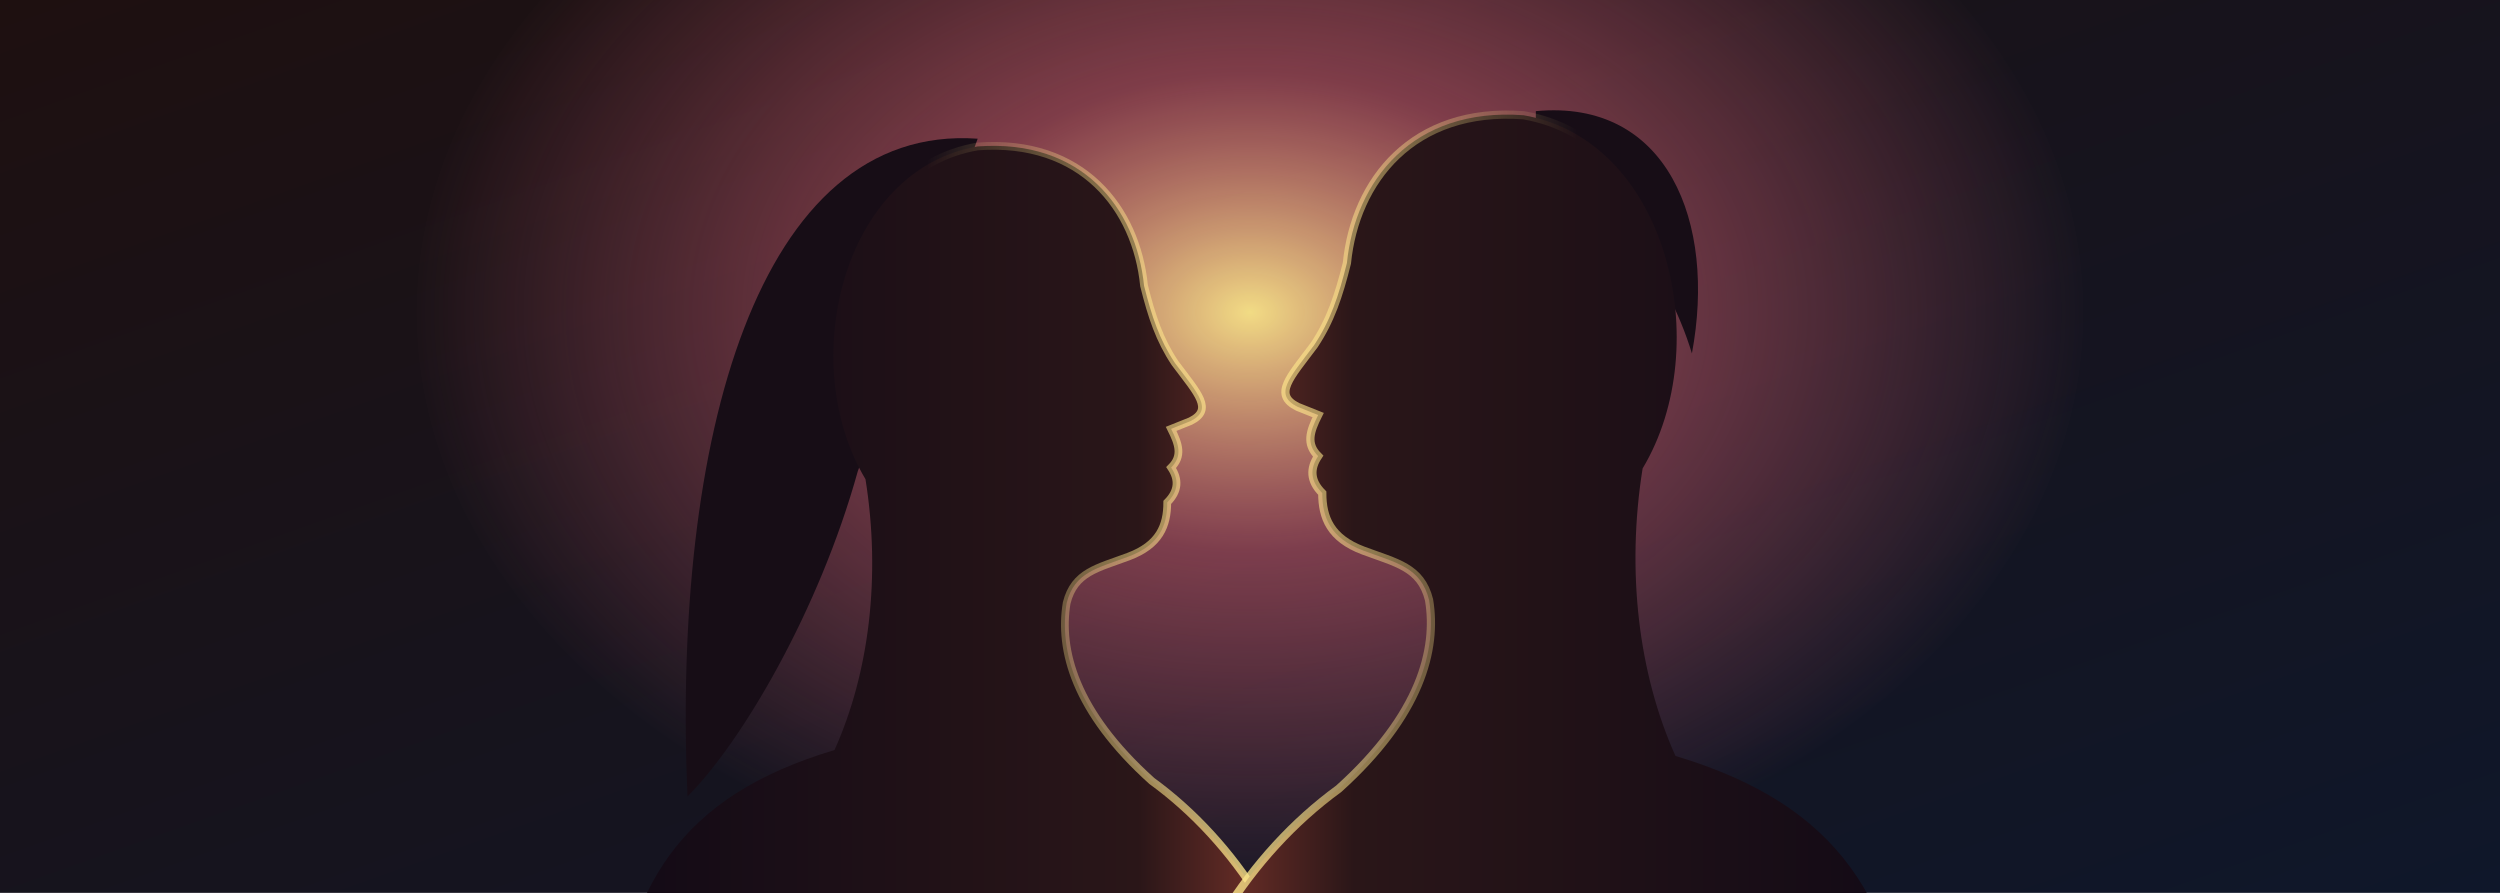
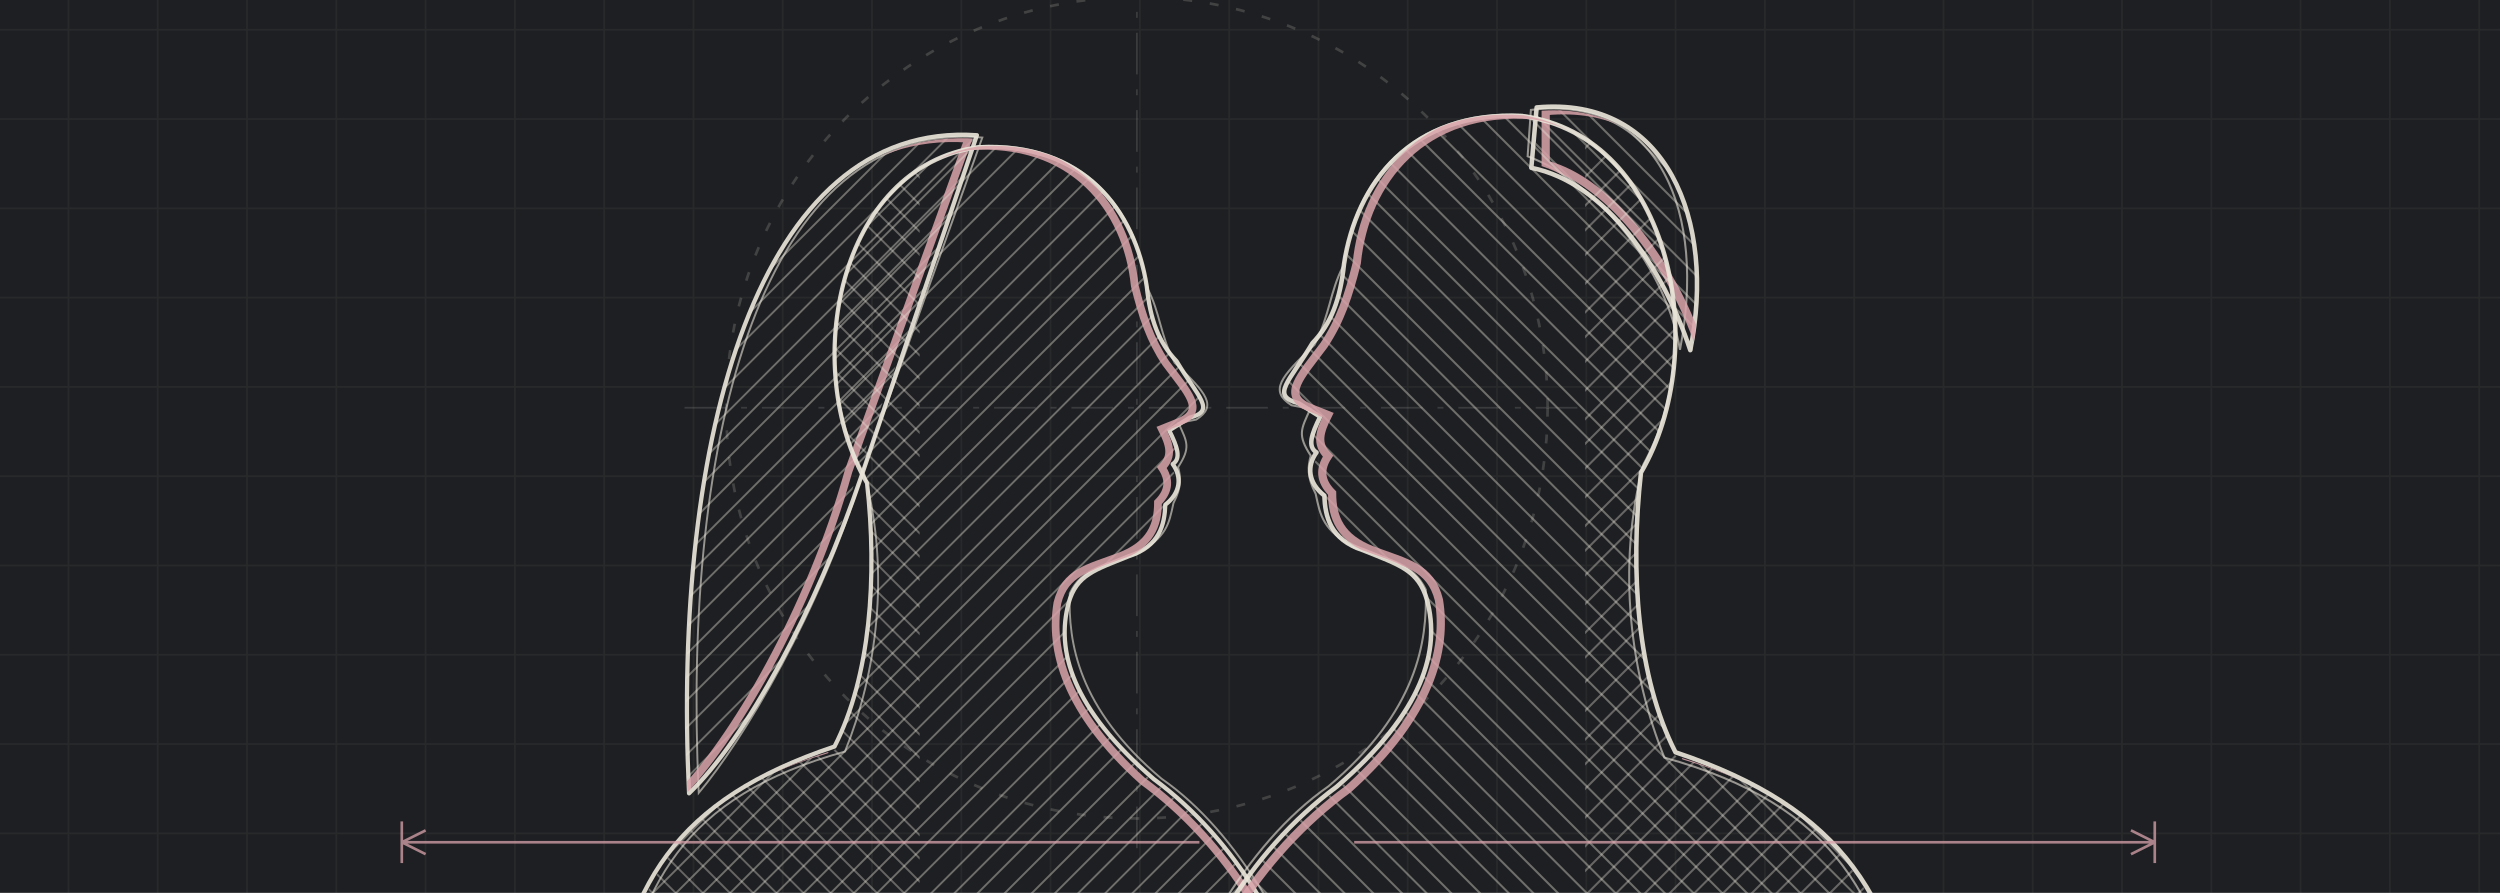
<svg xmlns="http://www.w3.org/2000/svg" viewBox="0 0 840 300" width="840" height="300">
  <defs>
-     <linearGradient id="bg" x1="0" y1="0" x2="1" y2="1">
-       <stop offset="0" stop-color="#1E1010" />
-       <stop offset="1" stop-color="#0F172A" />
-     </linearGradient>
-     <radialGradient id="light" cx="0.5" cy="0.5" r="0.5">
-       <stop offset="0" stop-color="#FDE68A" stop-opacity="0.95" />
-       <stop offset="0.4" stop-color="#FB7185" stop-opacity="0.45" />
-       <stop offset="1" stop-color="#FB7185" stop-opacity="0" />
-     </radialGradient>
-     <linearGradient id="skinR" x1="0" y1="0" x2="1" y2="0">
-       <stop offset="0" stop-color="#120A16" />
-       <stop offset="0.75" stop-color="#2A1618" />
-       <stop offset="1" stop-color="#8A3A2E" />
-     </linearGradient>
-     <linearGradient id="skinT" x1="0" y1="1" x2="0" y2="0">
-       <stop offset="0" stop-color="#120A16" />
-       <stop offset="0.7" stop-color="#2A1618" />
-       <stop offset="1" stop-color="#8A3A2E" />
-     </linearGradient>
-     <linearGradient id="rimR" x1="0" y1="0" x2="1" y2="0">
-       <stop offset="0.45" stop-color="#FDE68A" stop-opacity="0" />
-       <stop offset="1" stop-color="#FDE68A" stop-opacity="0.95" />
-     </linearGradient>
-     <linearGradient id="rimT" x1="0" y1="1" x2="0" y2="0">
-       <stop offset="0.5" stop-color="#FDE68A" stop-opacity="0" />
-       <stop offset="1" stop-color="#FDE68A" stop-opacity="0.95" />
-     </linearGradient>
+     <clipPath id="c1">
+       <path d="M-5 -58 C-62 -62 -84 20 -80 112 C-66 98 -46 64 -36 28 Z" />
+     </clipPath>
+     <clipPath id="c2">
+       <path d="M-100 175 C-96 135 -82 112 -42 100 C-33 80 -30 55 -34 30 C-52 0 -40 -50 -5 -56 C22 -58 36 -40 38 -20 C40 -12 42 -6 46 0 C52 8 56 12 50 15 L45 17 C47 21 48 24 45 27 C47 30 47 33 44 36 C44 42 42 47 34 50 C26 53 20 54 18 62 C16 74 20 90 40 108 C62 124 78 150 82 175 Z" />
+     </clipPath>
+     <clipPath id="c3">
+       <rect x="-150" y="-110" width="130" height="338" />
+     </clipPath>
+     <clipPath id="c4">
+       <path d="M-8 -57 C-40 -60 -52 -30 -46 2 C-40 -18 -24 -40 -8 -44 Z" />
+     </clipPath>
+     <clipPath id="c5">
+       <path d="M-100 175 C-96 135 -82 112 -42 100 C-33 80 -30 55 -34 30 C-52 0 -40 -50 -5 -56 C22 -58 36 -40 38 -20 C40 -12 42 -6 46 0 C52 8 56 12 50 15 L45 17 C47 21 48 24 45 27 C47 30 47 33 44 36 C44 42 42 47 34 50 C26 53 20 54 18 62 C16 74 20 90 40 108 C62 124 78 150 82 175 Z" />
+     </clipPath>
+     <clipPath id="c6">
+       <rect x="-150" y="-110" width="130" height="338" />
+     </clipPath>
  </defs>
-   <rect width="840" height="300" fill="url(#bg)" />
-   <ellipse cx="420" cy="105" rx="280" ry="200" fill="url(#light)" />
+   <rect width="840" height="300" fill="#1D1F22" />
+   <path d="M23 0V300M53 0V300M83 0V300M113 0V300M143 0V300M173 0V300M203 0V300M233 0V300M263 0V300M293 0V300M323 0V300M353 0V300M383 0V300M413 0V300M443 0V300M473 0V300M503 0V300M533 0V300M563 0V300M593 0V300M623 0V300M653 0V300M683 0V300M713 0V300M743 0V300M773 0V300M803 0V300M833 0V300M0 10H840M0 40H840M0 70H840M0 100H840M0 130H840M0 160H840M0 190H840M0 220H840M0 250H840M0 280H840" stroke="#E9E4D8" stroke-opacity="0.05" stroke-width="0.6" fill="none" />
+   <circle cx="382" cy="137" r="138" fill="none" stroke="#E9E4D8" stroke-opacity="0.18" stroke-width="0.9" stroke-dasharray="3 6" />
+   <path d="M230 137H534M382 -15V289" stroke="#E9E4D8" stroke-opacity="0.144" stroke-width="0.6" stroke-dasharray="14 5 2 5" fill="none" />
  <g transform="translate(335 122) scale(1.3 1.3) rotate(0)">
-     <path d="M-5 -58 C-62 -62 -84 20 -80 112 C-66 98 -46 64 -36 28 Z" fill="#170D16" />
-     <path d="M-100 175 C-96 135 -82 112 -42 100 C-33 80 -30 55 -34 30 C-52 0 -40 -50 -5 -56 C22 -58 36 -40 38 -20 C40 -12 42 -6 46 0 C52 8 56 12 50 15 L45 17 C47 21 48 24 45 27 C47 30 47 33 44 36 C44 42 42 47 34 50 C26 53 20 54 18 62 C16 74 20 90 40 108 C62 124 78 150 82 175 Z" fill="url(#skinR)" stroke="url(#rimR)" stroke-width="2" />
+     <g clip-path="url(#c1)">
+       <path d="M-270 115L-90 -65M-264 115L-84 -65M-257 115L-77 -65M-250 115L-70 -65M-244 115L-64 -65M-238 115L-58 -65M-231 115L-51 -65M-224 115L-44 -65M-218 115L-38 -65M-212 115L-32 -65M-205 115L-25 -65M-198 115L-18 -65M-192 115L-12 -65M-186 115L-6 -65M-179 115L1 -65M-172 115L8 -65M-166 115L14 -65M-160 115L20 -65M-153 115L27 -65M-146 115L34 -65M-140 115L40 -65M-134 115L46 -65M-127 115L53 -65M-120 115L60 -65M-114 115L66 -65M-108 115L72 -65M-101 115L79 -65M-94 115L86 -65M-88 115L92 -65M-82 115L98 -65M-75 115L105 -65M-68 115L112 -65M-62 115L118 -65M-56 115L124 -65M-49 115L131 -65M-42 115L138 -65M-36 115L144 -65M-30 115L150 -65M-23 115L157 -65M-16 115L164 -65M-10 115L170 -65M-4 115L176 -65M3 115L183 -65M10 115L190 -65M16 115L196 -65M22 115L202 -65M29 115L209 -65M36 115L216 -65M42 115L222 -65M48 115L228 -65M55 115L235 -65M62 115L242 -65M68 115L248 -65M74 115L254 -65M81 115L261 -65M88 115L268 -65M94 115L274 -65M100 115L280 -65M107 115L287 -65M114 115L294 -65M120 115L300 -65M126 115L306 -65M133 115L313 -65M140 115L320 -65M146 115L326 -65M152 115L332 -65M159 115L339 -65M166 115L346 -65M172 115L352 -65M178 115L358 -65" fill="none" stroke="#E9E4D8" stroke-opacity="0.4" stroke-width="0.5" />
+     </g>
+     <path d="M-5.2 -58.9 C-61.8 -62.8 -84.0 19.6 -79.6 111.2 C-65.0 97.1 -47.0 64.4 -34.9 28.8 Z" fill="none" stroke="#E9E4D8" stroke-width="1.1" stroke-linejoin="round" stroke-opacity="0.92" />
+     <path d="M-5.2 -57.3 C-61.9 -62.0 -82.9 19.1 -78.5 112.1 C-67.3 98.8 -46.9 65.5 -35.4 27.0 Z" fill="none" stroke="#E9E4D8" stroke-width="0.5" stroke-opacity="0.6" transform="translate(1.4 -1)" />
+     <g clip-path="url(#c1)">
+       <path d="M-5 -58 C-62 -62 -84 20 -80 112 C-66 98 -46 64 -36 28 Z" fill="none" stroke="#D9A3AB" stroke-width="2" stroke-opacity="0.85" transform="translate(-2.4 0)" />
+     </g>
+   </g>
+   <g transform="translate(335 122) scale(1.3 1.3) rotate(0)">
+     <g clip-path="url(#c2)">
+       <path d="M-338 178L-100 -60M-332 178L-94 -60M-325 178L-87 -60M-318 178L-80 -60M-312 178L-74 -60M-306 178L-68 -60M-299 178L-61 -60M-292 178L-54 -60M-286 178L-48 -60M-280 178L-42 -60M-273 178L-35 -60M-266 178L-28 -60M-260 178L-22 -60M-254 178L-16 -60M-247 178L-9 -60M-240 178L-2 -60M-234 178L4 -60M-228 178L10 -60M-221 178L17 -60M-214 178L24 -60M-208 178L30 -60M-202 178L36 -60M-195 178L43 -60M-188 178L50 -60M-182 178L56 -60M-176 178L62 -60M-169 178L69 -60M-162 178L76 -60M-156 178L82 -60M-150 178L88 -60M-143 178L95 -60M-136 178L102 -60M-130 178L108 -60M-124 178L114 -60M-117 178L121 -60M-110 178L128 -60M-104 178L134 -60M-98 178L140 -60M-91 178L147 -60M-84 178L154 -60M-78 178L160 -60M-72 178L166 -60M-65 178L173 -60M-58 178L180 -60M-52 178L186 -60M-46 178L192 -60M-39 178L199 -60M-32 178L206 -60M-26 178L212 -60M-20 178L218 -60M-13 178L225 -60M-6 178L232 -60M0 178L238 -60M6 178L244 -60M13 178L251 -60M20 178L258 -60M26 178L264 -60M32 178L270 -60M39 178L277 -60M46 178L284 -60M52 178L290 -60M58 178L296 -60M65 178L303 -60M72 178L310 -60M78 178L316 -60M84 178L322 -60M91 178L329 -60M98 178L336 -60M104 178L342 -60M110 178L348 -60M117 178L355 -60M124 178L362 -60M130 178L368 -60M136 178L374 -60M143 178L381 -60M150 178L388 -60M156 178L394 -60M162 178L400 -60M169 178L407 -60M176 178L414 -60M182 178L420 -60M188 178L426 -60M195 178L433 -60M202 178L440 -60M208 178L446 -60M214 178L452 -60M221 178L459 -60M228 178L466 -60M234 178L472 -60M240 178L478 -60M247 178L485 -60M254 178L492 -60M260 178L498 -60M266 178L504 -60M273 178L511 -60M280 178L518 -60M286 178L524 -60M292 178L530 -60M299 178L537 -60M306 178L544 -60M312 178L550 -60M318 178L556 -60" fill="none" stroke="#E9E4D8" stroke-opacity="0.4" stroke-width="0.5" />
+       <g clip-path="url(#c3)">
+         <path d="M-338 -60L-100 178M-332 -60L-94 178M-325 -60L-87 178M-318 -60L-80 178M-312 -60L-74 178M-306 -60L-68 178M-299 -60L-61 178M-292 -60L-54 178M-286 -60L-48 178M-280 -60L-42 178M-273 -60L-35 178M-266 -60L-28 178M-260 -60L-22 178M-254 -60L-16 178M-247 -60L-9 178M-240 -60L-2 178M-234 -60L4 178M-228 -60L10 178M-221 -60L17 178M-214 -60L24 178M-208 -60L30 178M-202 -60L36 178M-195 -60L43 178M-188 -60L50 178M-182 -60L56 178M-176 -60L62 178M-169 -60L69 178M-162 -60L76 178M-156 -60L82 178M-150 -60L88 178M-143 -60L95 178M-136 -60L102 178M-130 -60L108 178M-124 -60L114 178M-117 -60L121 178M-110 -60L128 178M-104 -60L134 178M-98 -60L140 178M-91 -60L147 178M-84 -60L154 178M-78 -60L160 178M-72 -60L166 178M-65 -60L173 178M-58 -60L180 178M-52 -60L186 178M-46 -60L192 178M-39 -60L199 178M-32 -60L206 178M-26 -60L212 178M-20 -60L218 178M-13 -60L225 178M-6 -60L232 178M0 -60L238 178M6 -60L244 178M13 -60L251 178M20 -60L258 178M26 -60L264 178M32 -60L270 178M39 -60L277 178M46 -60L284 178M52 -60L290 178M58 -60L296 178M65 -60L303 178M72 -60L310 178M78 -60L316 178M84 -60L322 178M91 -60L329 178M98 -60L336 178M104 -60L342 178M110 -60L348 178M117 -60L355 178M124 -60L362 178M130 -60L368 178M136 -60L374 178M143 -60L381 178M150 -60L388 178M156 -60L394 178M162 -60L400 178M169 -60L407 178M176 -60L414 178M182 -60L420 178M188 -60L426 178M195 -60L433 178M202 -60L440 178M208 -60L446 178M214 -60L452 178M221 -60L459 178M228 -60L466 178M234 -60L472 178M240 -60L478 178M247 -60L485 178M254 -60L492 178M260 -60L498 178M266 -60L504 178M273 -60L511 178M280 -60L518 178M286 -60L524 178M292 -60L530 178M299 -60L537 178M306 -60L544 178M312 -60L550 178M318 -60L556 178" fill="none" stroke="#E9E4D8" stroke-opacity="0.36" stroke-width="0.5" />
+       </g>
+     </g>
+     <path d="M-100.9 175.5 C-97.1 134.6 -82.6 112.7 -42.0 99.1 C-32.7 80.9 -30.9 55.3 -33.6 31.0 C-51.1 1.1 -41.1 -51.0 -4.7 -55.8 C22.5 -57.1 35.7 -39.4 38.7 -19.8 C39.6 -11.2 41.8 -5.3 46.4 -0.5 C52.1 9.0 56.7 12.3 49.8 14.1 L44.5 17.4 C46.7 21.8 47.6 24.7 45.4 26.1 C47.8 29.4 47.5 33.5 43.5 36.6 C43.3 41.7 42.1 47.3 34.1 49.9 C25.2 53.5 20.6 54.7 18.5 62.0 C15.2 74.3 19.3 89.2 40.5 107.5 C62.1 123.4 77.2 149.4 81.1 174.5 Z" fill="none" stroke="#E9E4D8" stroke-width="1.1" stroke-linejoin="round" stroke-opacity="0.92" />
+     <path d="M-100.7 174.2 C-94.6 135.6 -82.5 113.0 -40.7 101.4 C-32.6 81.4 -28.9 55.3 -35.6 30.0 C-52.5 -0.5 -41.4 -49.6 -6.1 -55.1 C20.7 -56.5 34.6 -39.1 37.4 -18.5 C40.9 -11.7 40.6 -6.7 44.5 0.9 C53.0 9.0 55.5 12.1 50.1 15.6 L45.5 16.5 C47.8 21.5 48.7 22.8 45.4 27.9 C46.1 30.5 46.4 32.9 44.2 37.2 C43.0 42.8 42.5 45.8 34.7 50.4 C25.7 53.3 20.5 54.2 17.4 60.5 C17.0 73.2 19.4 90.1 41.1 108.4 C61.4 122.5 76.5 150.4 83.4 174.9 Z" fill="none" stroke="#E9E4D8" stroke-width="0.5" stroke-opacity="0.6" transform="translate(1.4 -1)" />
+     <g clip-path="url(#c2)">
+       <path d="M-100 175 C-96 135 -82 112 -42 100 C-33 80 -30 55 -34 30 C-52 0 -40 -50 -5 -56 C22 -58 36 -40 38 -20 C40 -12 42 -6 46 0 C52 8 56 12 50 15 L45 17 C47 21 48 24 45 27 C47 30 47 33 44 36 C44 42 42 47 34 50 C26 53 20 54 18 62 C16 74 20 90 40 108 C62 124 78 150 82 175 Z" fill="none" stroke="#D9A3AB" stroke-width="2" stroke-opacity="0.85" transform="translate(-2.4 0)" />
+     </g>
  </g>
  <g transform="translate(505 116) scale(-1.38 1.38) rotate(0)">
-     <path d="M-8 -57 C-40 -60 -52 -30 -46 2 C-40 -18 -24 -40 -8 -44 Z" fill="#170D16" />
-     <path d="M-100 175 C-96 135 -82 112 -42 100 C-33 80 -30 55 -34 30 C-52 0 -40 -50 -5 -56 C22 -58 36 -40 38 -20 C40 -12 42 -6 46 0 C52 8 56 12 50 15 L45 17 C47 21 48 24 45 27 C47 30 47 33 44 36 C44 42 42 47 34 50 C26 53 20 54 18 62 C16 74 20 90 40 108 C62 124 78 150 82 175 Z" fill="url(#skinR)" stroke="url(#rimR)" stroke-width="2" />
+     <g clip-path="url(#c4)">
+       <path d="M-270 115L-90 -65M-264 115L-84 -65M-257 115L-77 -65M-250 115L-70 -65M-244 115L-64 -65M-238 115L-58 -65M-231 115L-51 -65M-224 115L-44 -65M-218 115L-38 -65M-212 115L-32 -65M-205 115L-25 -65M-198 115L-18 -65M-192 115L-12 -65M-186 115L-6 -65M-179 115L1 -65M-172 115L8 -65M-166 115L14 -65M-160 115L20 -65M-153 115L27 -65M-146 115L34 -65M-140 115L40 -65M-134 115L46 -65M-127 115L53 -65M-120 115L60 -65M-114 115L66 -65M-108 115L72 -65M-101 115L79 -65M-94 115L86 -65M-88 115L92 -65M-82 115L98 -65M-75 115L105 -65M-68 115L112 -65M-62 115L118 -65M-56 115L124 -65M-49 115L131 -65M-42 115L138 -65M-36 115L144 -65M-30 115L150 -65M-23 115L157 -65M-16 115L164 -65M-10 115L170 -65M-4 115L176 -65M3 115L183 -65M10 115L190 -65M16 115L196 -65M22 115L202 -65M29 115L209 -65M36 115L216 -65M42 115L222 -65M48 115L228 -65M55 115L235 -65M62 115L242 -65M68 115L248 -65M74 115L254 -65M81 115L261 -65M88 115L268 -65M94 115L274 -65M100 115L280 -65M107 115L287 -65M114 115L294 -65M120 115L300 -65M126 115L306 -65M133 115L313 -65M140 115L320 -65M146 115L326 -65M152 115L332 -65M159 115L339 -65M166 115L346 -65M172 115L352 -65M178 115L358 -65" fill="none" stroke="#E9E4D8" stroke-opacity="0.4" stroke-width="0.5" />
+     </g>
+     <path d="M-8.2 -57.9 C-39.8 -60.8 -52.0 -30.4 -45.6 1.2 C-39.0 -18.9 -25.0 -39.6 -6.9 -43.2 Z" fill="none" stroke="#E9E4D8" stroke-width="1.1" stroke-linejoin="round" stroke-opacity="0.92" />
+     <path d="M-8.2 -56.3 C-39.9 -60.0 -50.9 -30.9 -44.5 2.1 C-41.3 -17.2 -24.9 -38.5 -7.4 -45.0 Z" fill="none" stroke="#E9E4D8" stroke-width="0.5" stroke-opacity="0.6" transform="translate(1.4 -1)" />
+     <g clip-path="url(#c4)">
+       <path d="M-8 -57 C-40 -60 -52 -30 -46 2 C-40 -18 -24 -40 -8 -44 Z" fill="none" stroke="#D9A3AB" stroke-width="2" stroke-opacity="0.85" transform="translate(-2.4 0)" />
+     </g>
  </g>
+   <g transform="translate(505 116) scale(-1.38 1.38) rotate(0)">
+     <g clip-path="url(#c5)">
+       <path d="M-338 178L-100 -60M-332 178L-94 -60M-325 178L-87 -60M-318 178L-80 -60M-312 178L-74 -60M-306 178L-68 -60M-299 178L-61 -60M-292 178L-54 -60M-286 178L-48 -60M-280 178L-42 -60M-273 178L-35 -60M-266 178L-28 -60M-260 178L-22 -60M-254 178L-16 -60M-247 178L-9 -60M-240 178L-2 -60M-234 178L4 -60M-228 178L10 -60M-221 178L17 -60M-214 178L24 -60M-208 178L30 -60M-202 178L36 -60M-195 178L43 -60M-188 178L50 -60M-182 178L56 -60M-176 178L62 -60M-169 178L69 -60M-162 178L76 -60M-156 178L82 -60M-150 178L88 -60M-143 178L95 -60M-136 178L102 -60M-130 178L108 -60M-124 178L114 -60M-117 178L121 -60M-110 178L128 -60M-104 178L134 -60M-98 178L140 -60M-91 178L147 -60M-84 178L154 -60M-78 178L160 -60M-72 178L166 -60M-65 178L173 -60M-58 178L180 -60M-52 178L186 -60M-46 178L192 -60M-39 178L199 -60M-32 178L206 -60M-26 178L212 -60M-20 178L218 -60M-13 178L225 -60M-6 178L232 -60M0 178L238 -60M6 178L244 -60M13 178L251 -60M20 178L258 -60M26 178L264 -60M32 178L270 -60M39 178L277 -60M46 178L284 -60M52 178L290 -60M58 178L296 -60M65 178L303 -60M72 178L310 -60M78 178L316 -60M84 178L322 -60M91 178L329 -60M98 178L336 -60M104 178L342 -60M110 178L348 -60M117 178L355 -60M124 178L362 -60M130 178L368 -60M136 178L374 -60M143 178L381 -60M150 178L388 -60M156 178L394 -60M162 178L400 -60M169 178L407 -60M176 178L414 -60M182 178L420 -60M188 178L426 -60M195 178L433 -60M202 178L440 -60M208 178L446 -60M214 178L452 -60M221 178L459 -60M228 178L466 -60M234 178L472 -60M240 178L478 -60M247 178L485 -60M254 178L492 -60M260 178L498 -60M266 178L504 -60M273 178L511 -60M280 178L518 -60M286 178L524 -60M292 178L530 -60M299 178L537 -60M306 178L544 -60M312 178L550 -60M318 178L556 -60" fill="none" stroke="#E9E4D8" stroke-opacity="0.4" stroke-width="0.5" />
+       <g clip-path="url(#c6)">
+         <path d="M-338 -60L-100 178M-332 -60L-94 178M-325 -60L-87 178M-318 -60L-80 178M-312 -60L-74 178M-306 -60L-68 178M-299 -60L-61 178M-292 -60L-54 178M-286 -60L-48 178M-280 -60L-42 178M-273 -60L-35 178M-266 -60L-28 178M-260 -60L-22 178M-254 -60L-16 178M-247 -60L-9 178M-240 -60L-2 178M-234 -60L4 178M-228 -60L10 178M-221 -60L17 178M-214 -60L24 178M-208 -60L30 178M-202 -60L36 178M-195 -60L43 178M-188 -60L50 178M-182 -60L56 178M-176 -60L62 178M-169 -60L69 178M-162 -60L76 178M-156 -60L82 178M-150 -60L88 178M-143 -60L95 178M-136 -60L102 178M-130 -60L108 178M-124 -60L114 178M-117 -60L121 178M-110 -60L128 178M-104 -60L134 178M-98 -60L140 178M-91 -60L147 178M-84 -60L154 178M-78 -60L160 178M-72 -60L166 178M-65 -60L173 178M-58 -60L180 178M-52 -60L186 178M-46 -60L192 178M-39 -60L199 178M-32 -60L206 178M-26 -60L212 178M-20 -60L218 178M-13 -60L225 178M-6 -60L232 178M0 -60L238 178M6 -60L244 178M13 -60L251 178M20 -60L258 178M26 -60L264 178M32 -60L270 178M39 -60L277 178M46 -60L284 178M52 -60L290 178M58 -60L296 178M65 -60L303 178M72 -60L310 178M78 -60L316 178M84 -60L322 178M91 -60L329 178M98 -60L336 178M104 -60L342 178M110 -60L348 178M117 -60L355 178M124 -60L362 178M130 -60L368 178M136 -60L374 178M143 -60L381 178M150 -60L388 178M156 -60L394 178M162 -60L400 178M169 -60L407 178M176 -60L414 178M182 -60L420 178M188 -60L426 178M195 -60L433 178M202 -60L440 178M208 -60L446 178M214 -60L452 178M221 -60L459 178M228 -60L466 178M234 -60L472 178M240 -60L478 178M247 -60L485 178M254 -60L492 178M260 -60L498 178M266 -60L504 178M273 -60L511 178M280 -60L518 178M286 -60L524 178M292 -60L530 178M299 -60L537 178M306 -60L544 178M312 -60L550 178M318 -60L556 178" fill="none" stroke="#E9E4D8" stroke-opacity="0.36" stroke-width="0.5" />
+       </g>
+     </g>
+     <path d="M-100.9 175.5 C-97.1 134.6 -82.6 112.7 -42.0 99.1 C-32.7 80.9 -30.9 55.3 -33.6 31.0 C-51.1 1.1 -41.1 -51.0 -4.7 -55.8 C22.5 -57.1 35.7 -39.4 38.7 -19.8 C39.6 -11.2 41.8 -5.3 46.4 -0.5 C52.1 9.0 56.7 12.3 49.8 14.1 L44.5 17.4 C46.7 21.8 47.6 24.7 45.4 26.1 C47.8 29.4 47.5 33.5 43.5 36.6 C43.3 41.7 42.1 47.3 34.1 49.9 C25.2 53.5 20.6 54.7 18.5 62.0 C15.2 74.3 19.3 89.2 40.5 107.5 C62.1 123.4 77.2 149.4 81.1 174.5 Z" fill="none" stroke="#E9E4D8" stroke-width="1.1" stroke-linejoin="round" stroke-opacity="0.92" />
+     <path d="M-100.7 174.2 C-94.6 135.6 -82.5 113.0 -40.7 101.4 C-32.6 81.4 -28.9 55.3 -35.6 30.0 C-52.5 -0.5 -41.4 -49.6 -6.1 -55.1 C20.7 -56.5 34.6 -39.1 37.4 -18.5 C40.9 -11.7 40.6 -6.7 44.5 0.9 C53.0 9.0 55.5 12.1 50.1 15.6 L45.5 16.5 C47.8 21.5 48.7 22.8 45.4 27.9 C46.1 30.5 46.4 32.9 44.2 37.2 C43.0 42.8 42.5 45.8 34.7 50.4 C25.7 53.3 20.5 54.2 17.4 60.5 C17.0 73.2 19.4 90.1 41.1 108.4 C61.4 122.5 76.5 150.4 83.4 174.9 Z" fill="none" stroke="#E9E4D8" stroke-width="0.5" stroke-opacity="0.6" transform="translate(1.4 -1)" />
+     <g clip-path="url(#c5)">
+       <path d="M-100 175 C-96 135 -82 112 -42 100 C-33 80 -30 55 -34 30 C-52 0 -40 -50 -5 -56 C22 -58 36 -40 38 -20 C40 -12 42 -6 46 0 C52 8 56 12 50 15 L45 17 C47 21 48 24 45 27 C47 30 47 33 44 36 C44 42 42 47 34 50 C26 53 20 54 18 62 C16 74 20 90 40 108 C62 124 78 150 82 175 Z" fill="none" stroke="#D9A3AB" stroke-width="2" stroke-opacity="0.85" transform="translate(-2.4 0)" />
+     </g>
+   </g>
+   <path d="M135 283H403M455 283H724M135 276V290M724 276V290M135 283l8-4M135 283l8 4M724 283l-8-4M724 283l-8 4" stroke="#D9A3AB" stroke-opacity="0.75" stroke-width="0.9" fill="none" />
</svg>
